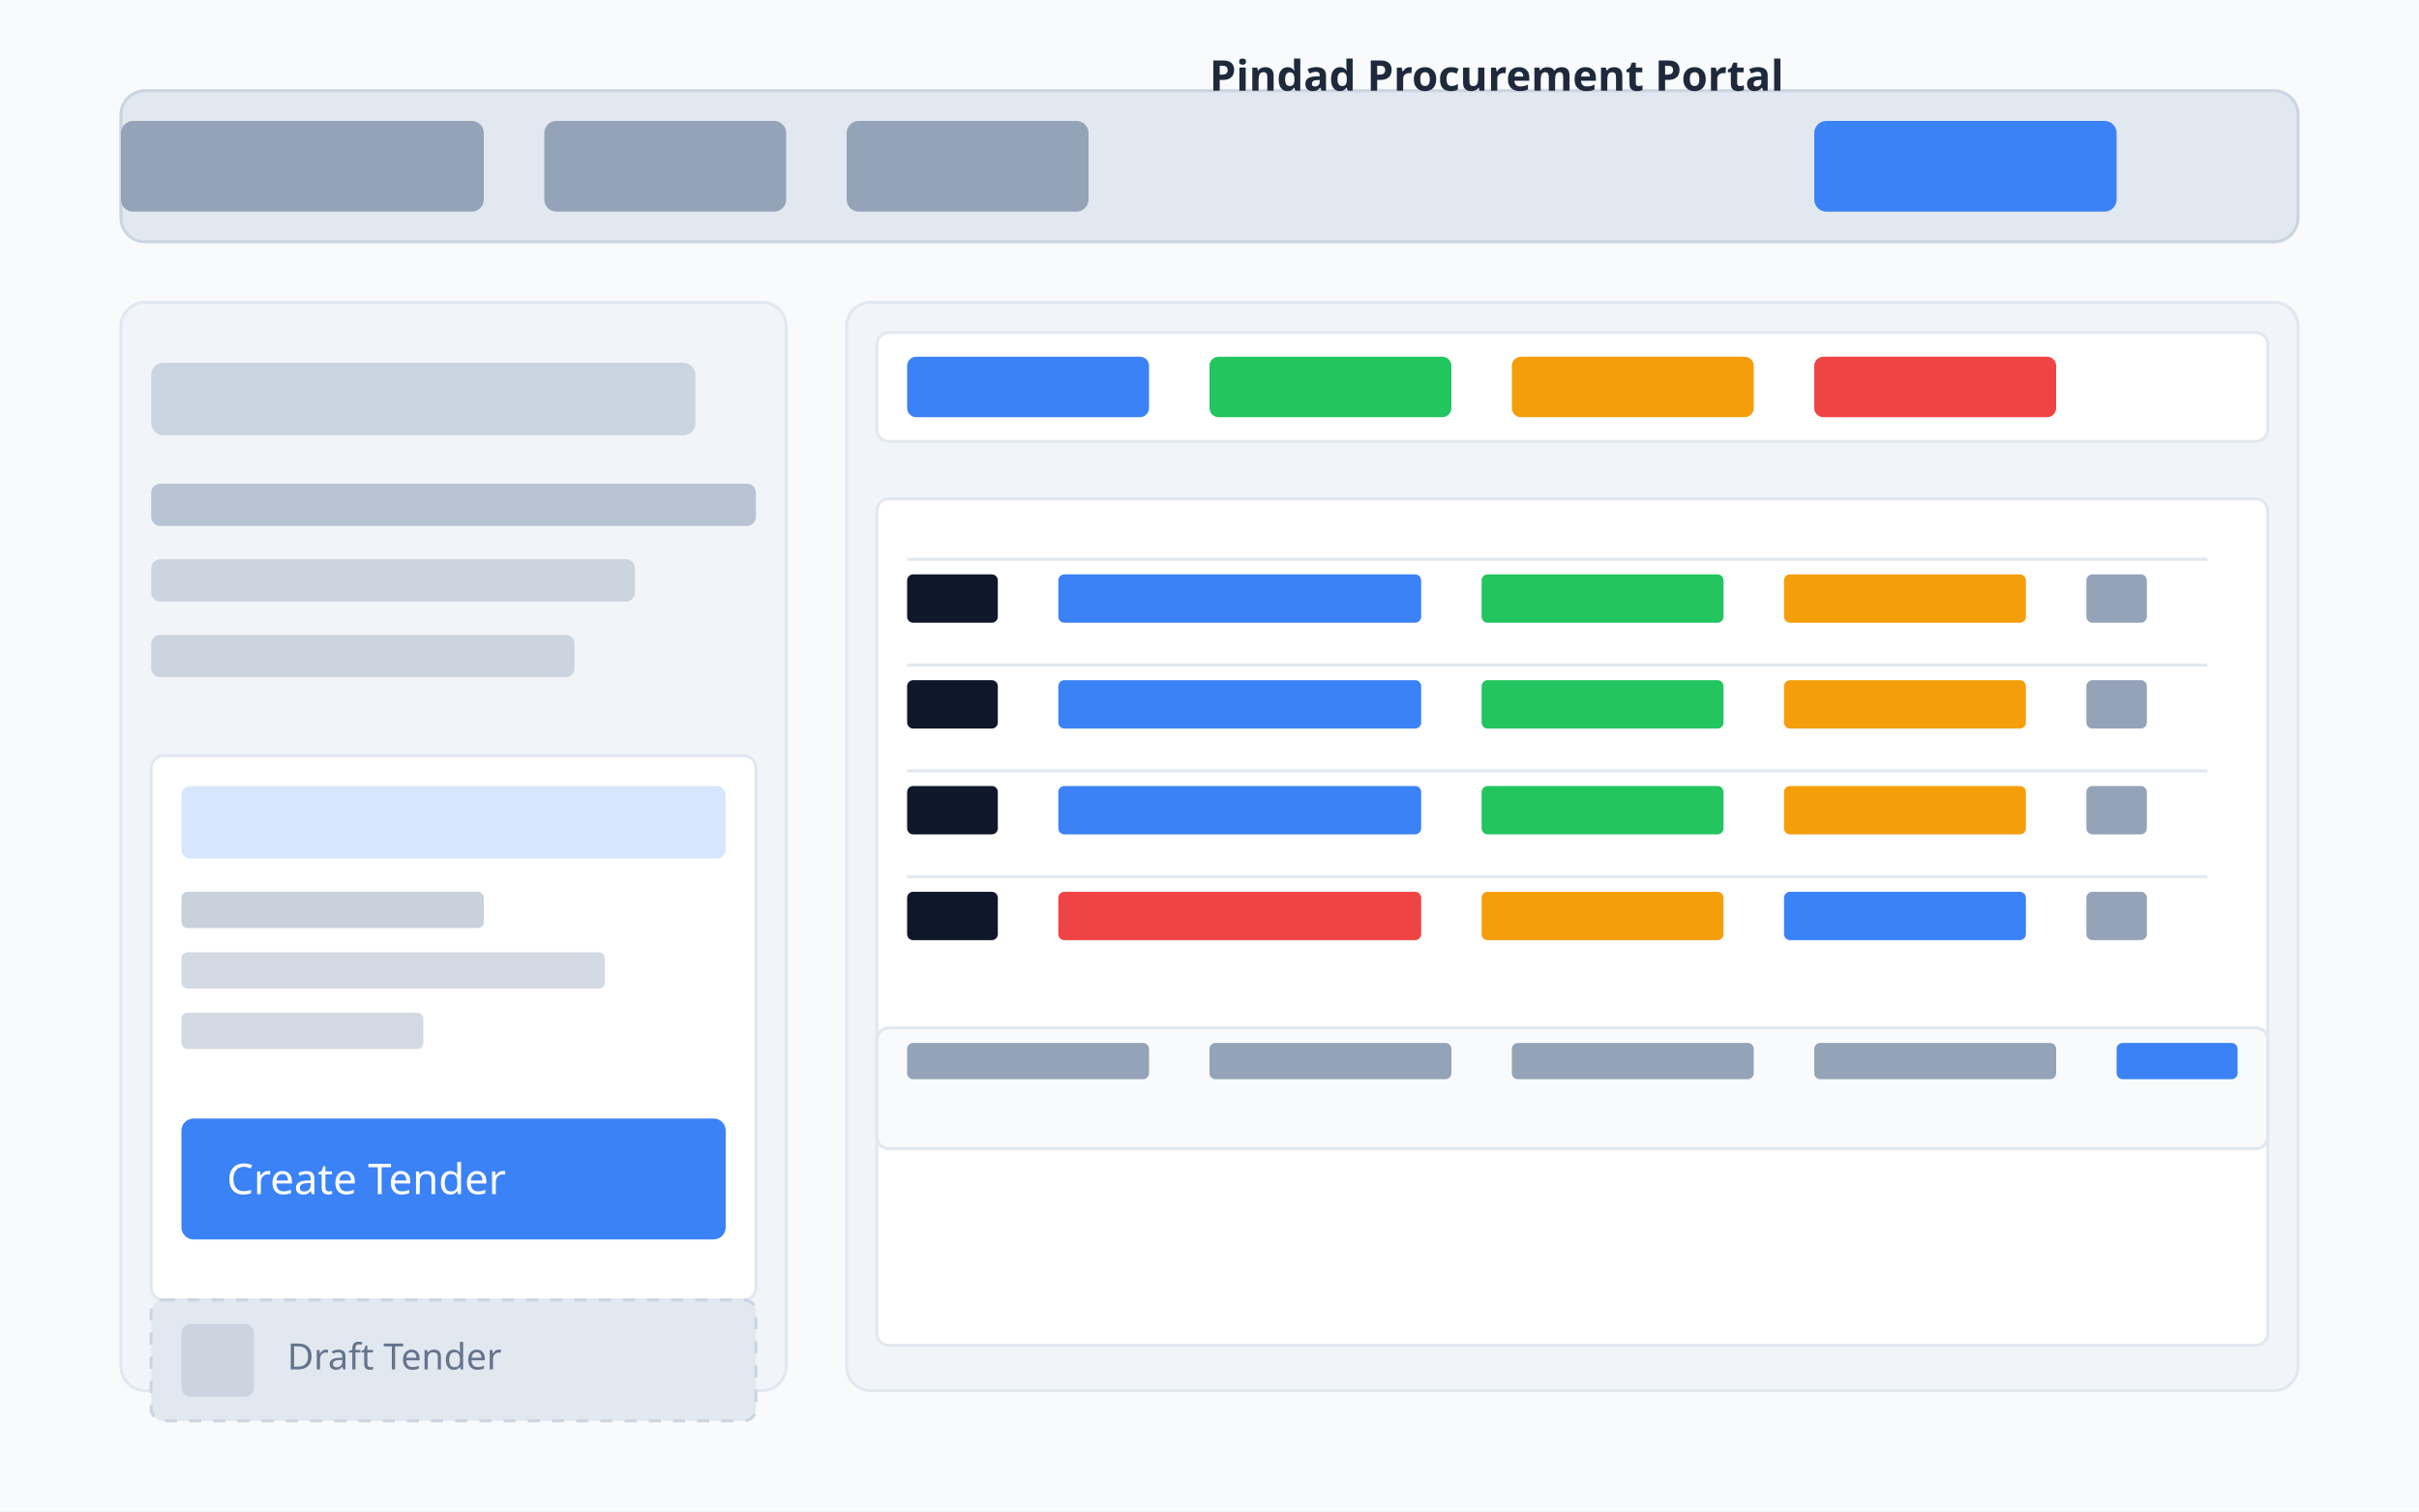
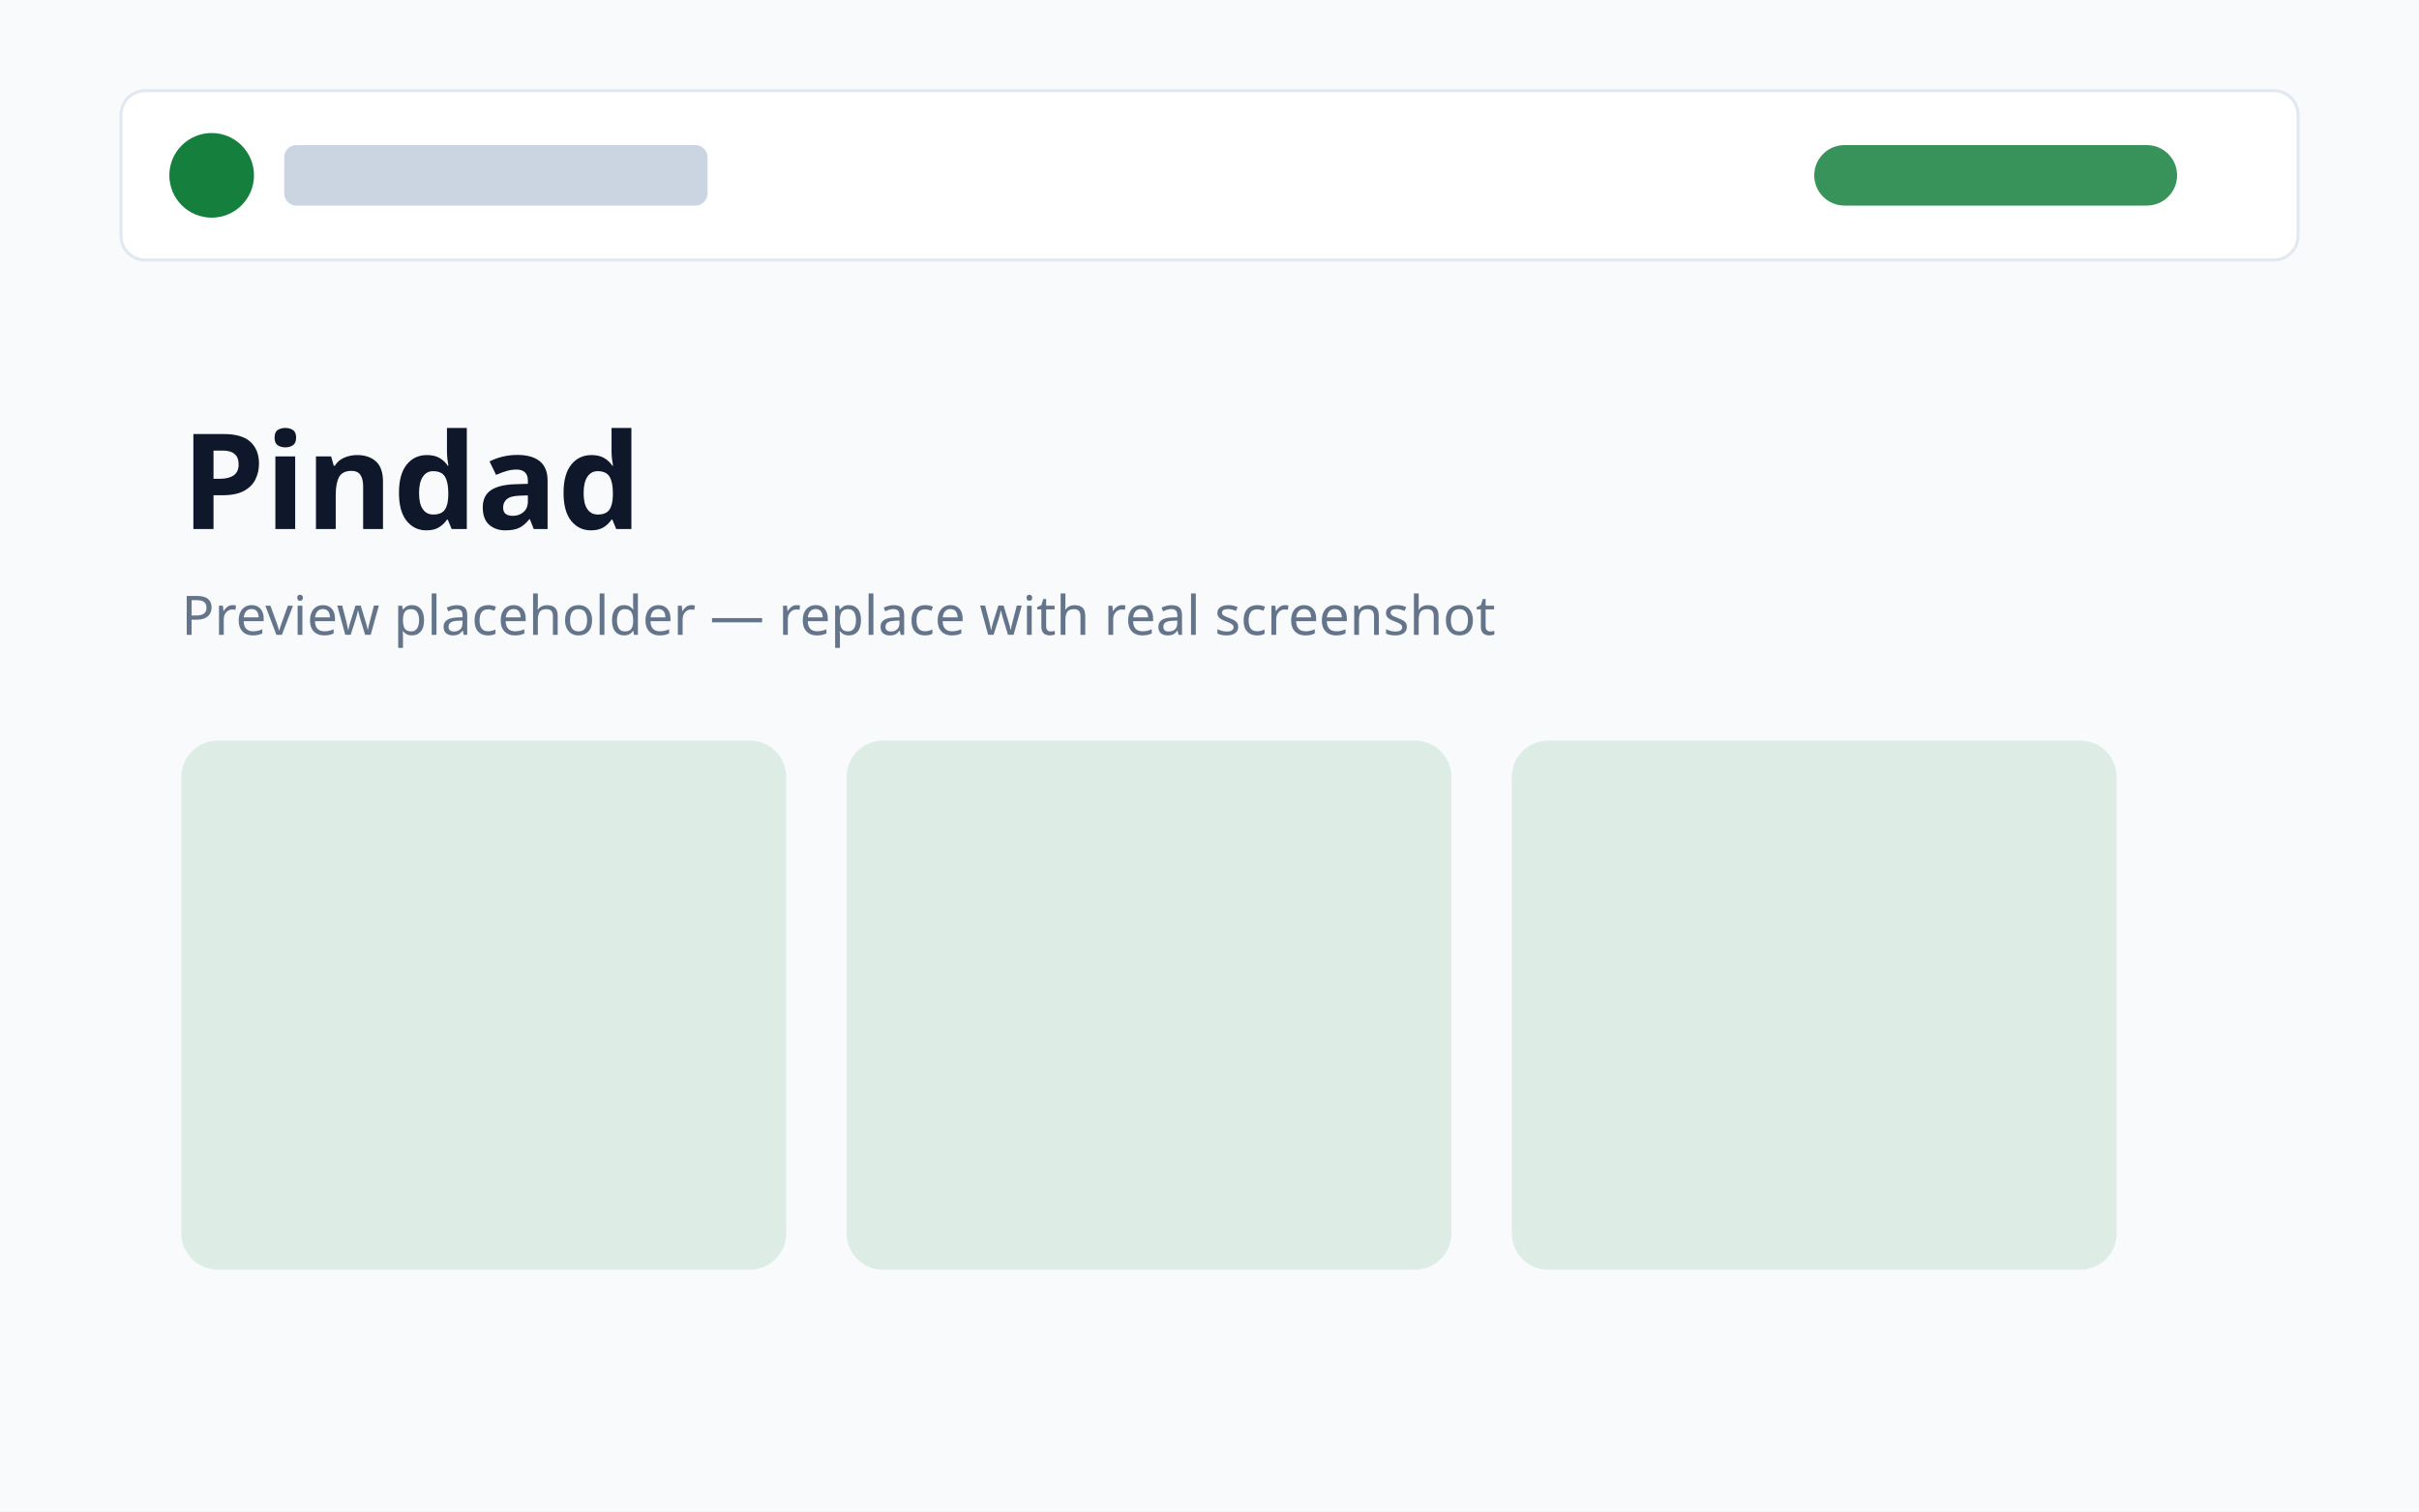
<svg xmlns="http://www.w3.org/2000/svg" width="800" height="500" viewBox="0 0 800 500" fill="none">
  <rect width="800" height="500" fill="#f8fafc" />
-   <rect x="40" y="30" width="720" height="50" rx="8" fill="#e2e8f0" stroke="#cbd5e1" />
-   <rect x="40" y="40" width="120" height="30" rx="4" fill="#94a3b8" />
-   <rect x="180" y="40" width="80" height="30" rx="4" fill="#94a3b8" />
-   <rect x="280" y="40" width="80" height="30" rx="4" fill="#94a3b8" />
-   <rect x="600" y="40" width="100" height="30" rx="4" fill="#3b82f6" />
-   <rect x="40" y="100" width="220" height="360" rx="8" fill="#f1f5f9" stroke="#e2e8f0" />
-   <rect x="50" y="120" width="180" height="24" rx="4" fill="#cbd5e1" />
-   <rect x="50" y="160" width="200" height="14" rx="3" fill="#94a3b8" opacity="0.6" />
-   <rect x="50" y="185" width="160" height="14" rx="3" fill="#94a3b8" opacity="0.4" />
-   <rect x="50" y="210" width="140" height="14" rx="3" fill="#94a3b8" opacity="0.4" />
-   <rect x="50" y="250" width="200" height="180" rx="4" fill="#fff" stroke="#e2e8f0" />
-   <rect x="60" y="260" width="180" height="24" rx="3" fill="#3b82f6" opacity="0.2" />
-   <rect x="60" y="295" width="100" height="12" rx="2" fill="#94a3b8" opacity="0.5" />
-   <rect x="60" y="315" width="140" height="12" rx="2" fill="#94a3b8" opacity="0.4" />
-   <rect x="60" y="335" width="80" height="12" rx="2" fill="#94a3b8" opacity="0.4" />
-   <rect x="60" y="370" width="180" height="40" rx="4" fill="#3b82f6" />
-   <text x="75" y="395" font-family="system-ui" font-size="14" font-weight="500" fill="white">Create Tender</text>
-   <rect x="50" y="430" width="200" height="40" rx="4" fill="#e2e8f0" stroke="#cbd5e1" stroke-dasharray="4 4" />
-   <rect x="60" y="438" width="24" height="24" rx="3" fill="#94a3b8" opacity="0.3" />
-   <text x="95" y="453" font-family="system-ui" font-size="12" fill="#64748b">Draft Tender</text>
-   <rect x="280" y="100" width="480" height="360" rx="8" fill="#f1f5f9" stroke="#e2e8f0" />
-   <rect x="290" y="110" width="460" height="36" rx="4" fill="#fff" stroke="#e2e8f0" />
-   <rect x="300" y="118" width="80" height="20" rx="3" fill="#3b82f6" />
-   <rect x="400" y="118" width="80" height="20" rx="3" fill="#22c55e" />
-   <rect x="500" y="118" width="80" height="20" rx="3" fill="#f59e0b" />
-   <rect x="600" y="118" width="80" height="20" rx="3" fill="#ef4444" />
-   <rect x="290" y="165" width="460" height="280" rx="4" fill="#fff" stroke="#e2e8f0" />
-   <line x1="300" y1="185" x2="730" y2="185" stroke="#e2e8f0" stroke-width="1" />
-   <rect x="300" y="190" width="30" height="16" rx="2" fill="#0f172a" />
-   <rect x="350" y="190" width="120" height="16" rx="2" fill="#3b82f6" />
-   <rect x="490" y="190" width="80" height="16" rx="2" fill="#22c55e" />
-   <rect x="590" y="190" width="80" height="16" rx="2" fill="#f59e0b" />
-   <rect x="690" y="190" width="20" height="16" rx="2" fill="#94a3b8" />
-   <line x1="300" y1="220" x2="730" y2="220" stroke="#e2e8f0" stroke-width="1" />
-   <rect x="300" y="225" width="30" height="16" rx="2" fill="#0f172a" />
-   <rect x="350" y="225" width="120" height="16" rx="2" fill="#3b82f6" />
-   <rect x="490" y="225" width="80" height="16" rx="2" fill="#22c55e" />
-   <rect x="590" y="225" width="80" height="16" rx="2" fill="#f59e0b" />
-   <rect x="690" y="225" width="20" height="16" rx="2" fill="#94a3b8" />
-   <line x1="300" y1="255" x2="730" y2="255" stroke="#e2e8f0" stroke-width="1" />
-   <rect x="300" y="260" width="30" height="16" rx="2" fill="#0f172a" />
-   <rect x="350" y="260" width="120" height="16" rx="2" fill="#3b82f6" />
-   <rect x="490" y="260" width="80" height="16" rx="2" fill="#22c55e" />
-   <rect x="590" y="260" width="80" height="16" rx="2" fill="#f59e0b" />
-   <rect x="690" y="260" width="20" height="16" rx="2" fill="#94a3b8" />
-   <line x1="300" y1="290" x2="730" y2="290" stroke="#e2e8f0" stroke-width="1" />
-   <rect x="300" y="295" width="30" height="16" rx="2" fill="#0f172a" />
-   <rect x="350" y="295" width="120" height="16" rx="2" fill="#ef4444" />
-   <rect x="490" y="295" width="80" height="16" rx="2" fill="#f59e0b" />
-   <rect x="590" y="295" width="80" height="16" rx="2" fill="#3b82f6" />
-   <rect x="690" y="295" width="20" height="16" rx="2" fill="#94a3b8" />
-   <rect x="290" y="340" width="460" height="40" rx="4" fill="#f8fafc" stroke="#e2e8f0" />
-   <rect x="300" y="345" width="80" height="12" rx="2" fill="#94a3b8" />
-   <rect x="400" y="345" width="80" height="12" rx="2" fill="#94a3b8" />
-   <rect x="500" y="345" width="80" height="12" rx="2" fill="#94a3b8" />
-   <rect x="600" y="345" width="80" height="12" rx="2" fill="#94a3b8" />
-   <rect x="700" y="345" width="40" height="12" rx="2" fill="#3b82f6" />
-   <text x="400" y="30" font-family="system-ui" font-size="14" font-weight="600" fill="#1e293b">Pindad Procurement Portal</text>
+   <rect x="40" y="30" width="720" height="56" rx="8" fill="#ffffff" stroke="#e2e8f0" />
+   <circle cx="70" cy="58" r="14" fill="#15803D" />
+   <rect x="94" y="48" width="140" height="20" rx="4" fill="#cbd5e1" />
+   <rect x="600" y="48" width="120" height="20" rx="10" fill="#15803D" opacity="0.85" />
+   <text x="60" y="175" font-family="system-ui, sans-serif" font-size="44" font-weight="700" fill="#0f172a">Pindad</text>
+   <text x="60" y="210" font-family="system-ui, sans-serif" font-size="18" fill="#64748b">Preview placeholder — replace with real screenshot</text>
+   <rect x="60" y="245" width="200" height="175" rx="12" fill="#15803D" opacity="0.12" />
+   <rect x="280" y="245" width="200" height="175" rx="12" fill="#15803D" opacity="0.12" />
+   <rect x="500" y="245" width="200" height="175" rx="12" fill="#15803D" opacity="0.12" />
</svg>
